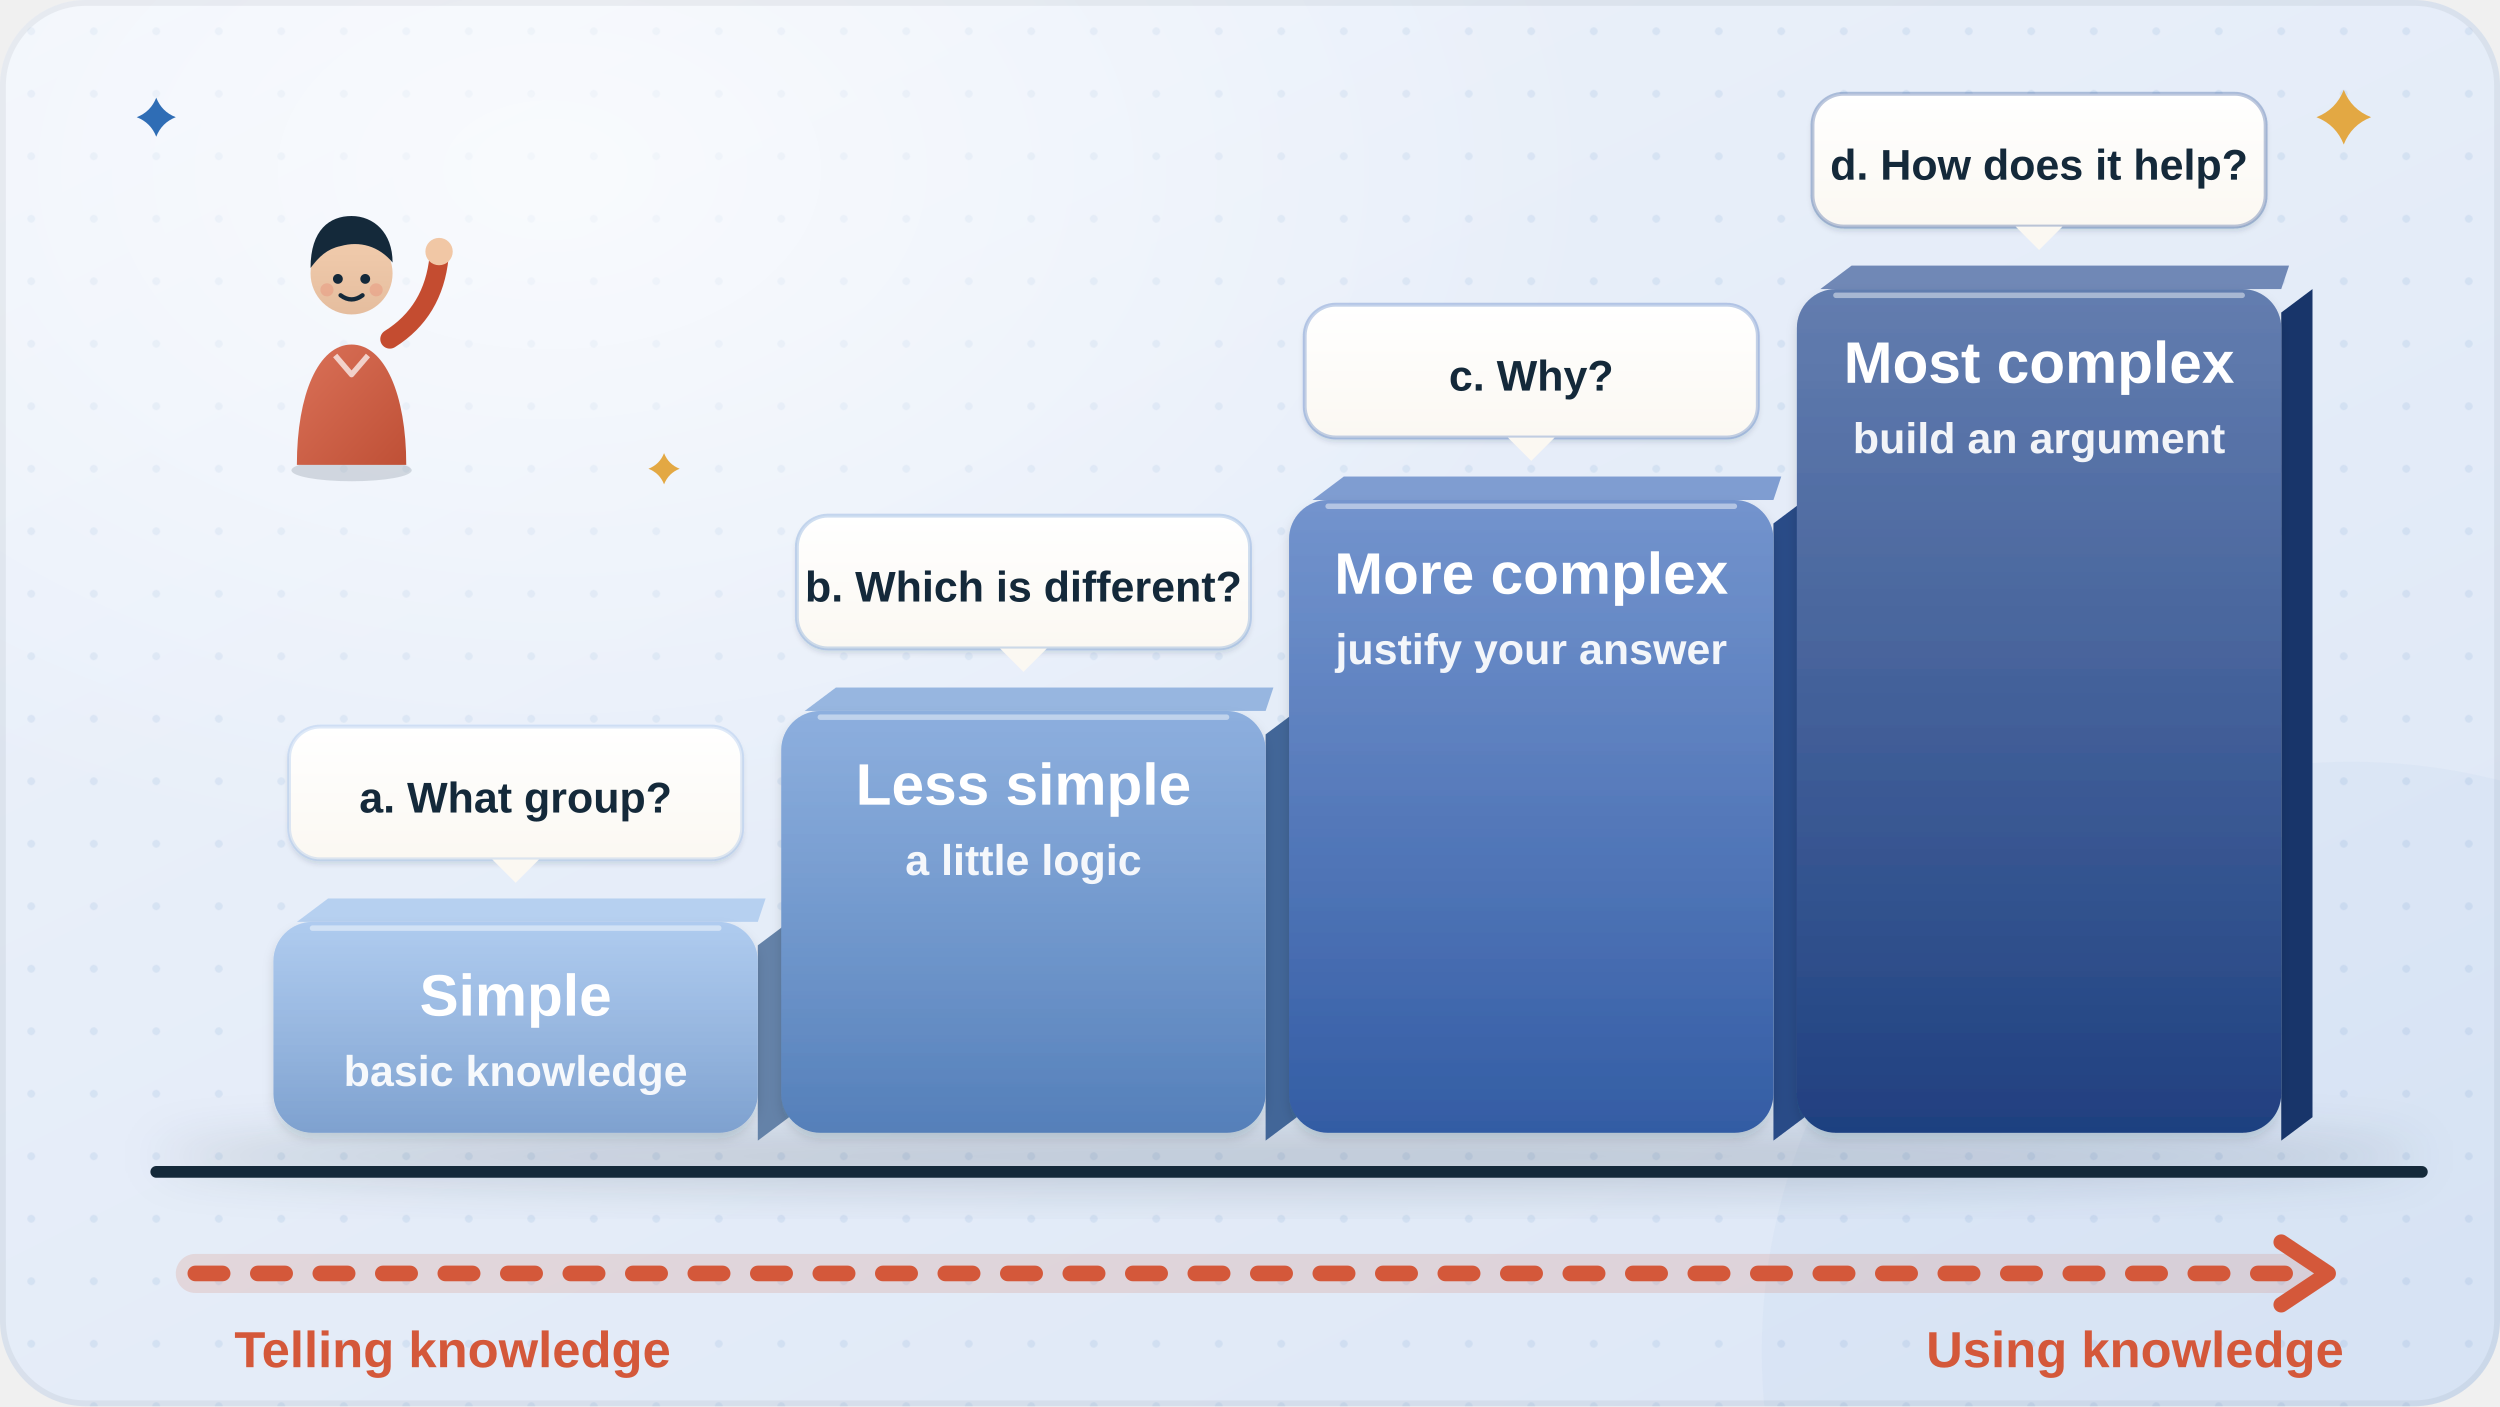
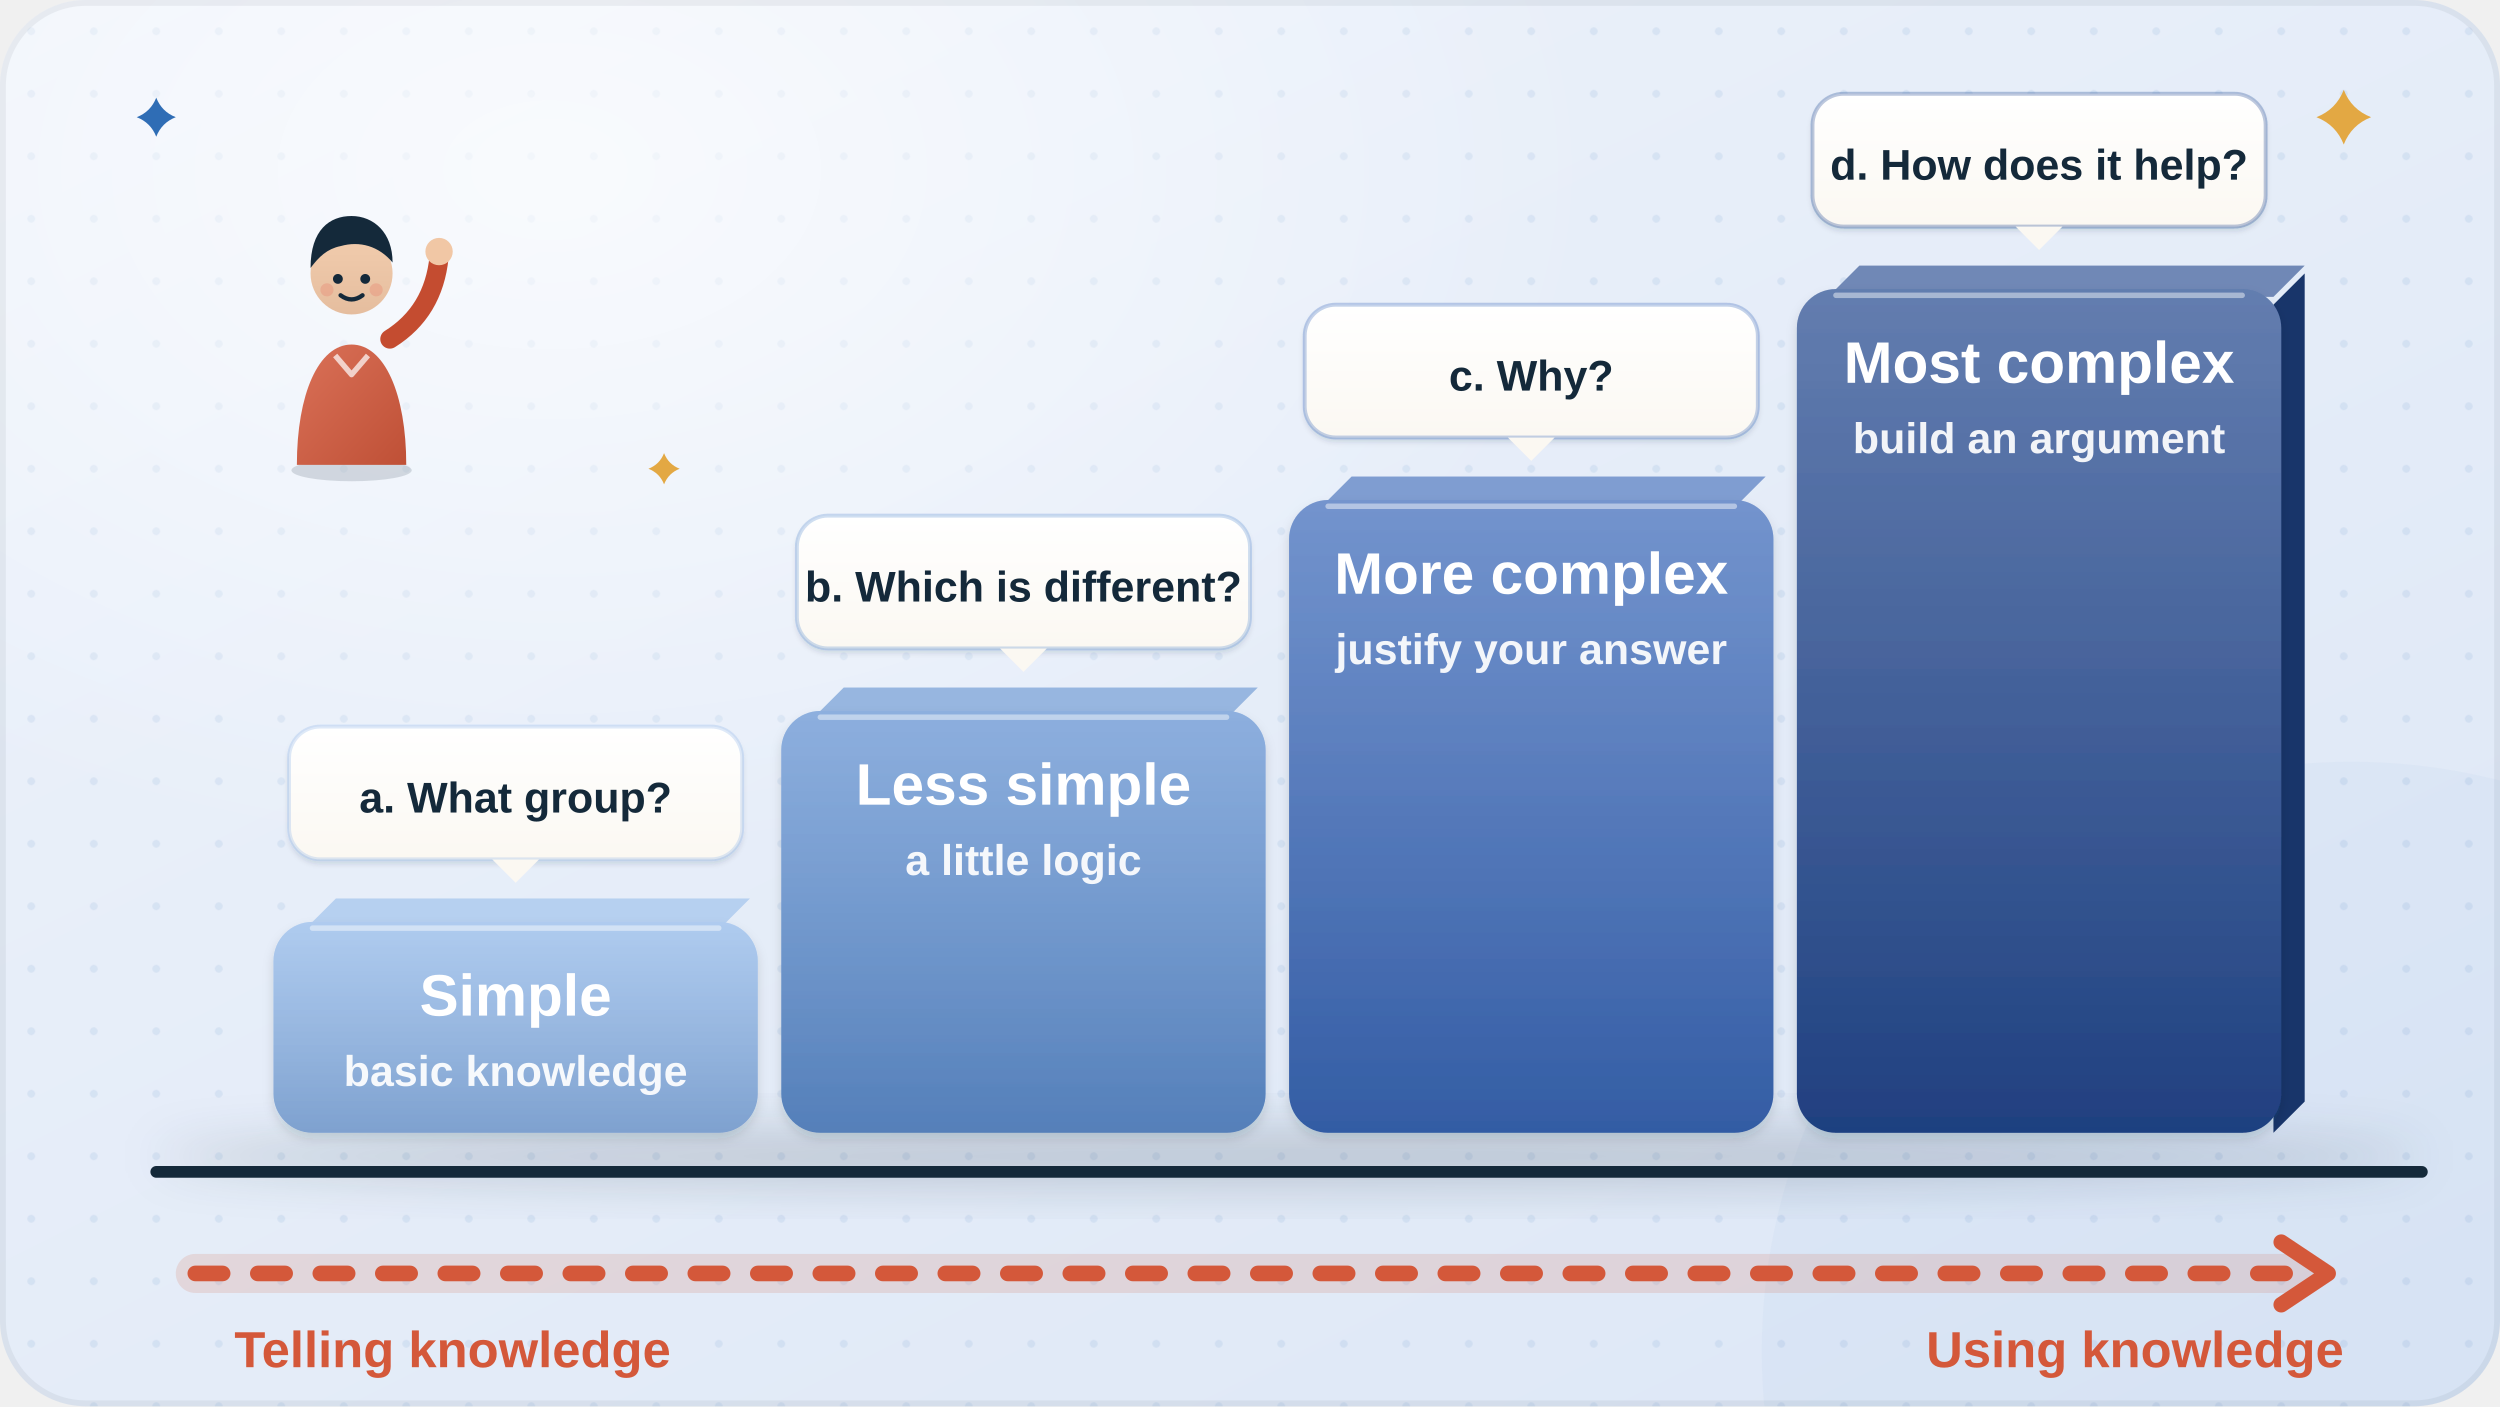
<svg xmlns="http://www.w3.org/2000/svg" viewBox="0 0 640 360" fill="none" role="img" aria-label="A staircase with four steps from simple to most complex questions, from telling knowledge to using knowledge: simple (basic knowledge, a. What group?), less simple (a little logic, b. Which is different?), more complex (justify your answer, c. Why?) and most complex (build an argument, d. How does it help?). A student waves from the bottom.">
  <style>
.fl{animation:fl 6s ease-in-out infinite;transform-box:fill-box;transform-origin:center}.f2{animation-delay:-2s}.f3{animation-delay:-4s}
.tw{animation:tw 3.2s ease-in-out infinite;transform-box:fill-box;transform-origin:center}.t2{animation-delay:-1.1s}.t3{animation-delay:-2.2s}
.pu{animation:pu 3s ease-in-out infinite;transform-box:fill-box;transform-origin:center}.p2{animation-delay:-1s}.p3{animation-delay:-2s}
.ha{animation:ha 3s ease-out infinite;transform-box:fill-box;transform-origin:center}.h2{animation-delay:-1.5s}
.dr{stroke-dasharray:7 9;animation:dr 2.2s linear infinite}
.bl{animation:bl 4.6s infinite;transform-box:fill-box;transform-origin:center}.b2{animation-delay:-1.7s}.b3{animation-delay:-3.1s}
.sw{animation:sw 3.6s ease-in-out infinite;transform-box:fill-box;transform-origin:0% 50%}
.rk{animation:rk 3.6s ease-in-out infinite;transform-box:fill-box;transform-origin:50% 100%}
.sh{animation:sh 6s ease-in-out infinite}
.sp{animation:sp 14s linear infinite;transform-box:fill-box;transform-origin:center}
.ri{animation:ri 1.6s ease-in-out infinite;transform-box:fill-box;transform-origin:center}
.st{animation:st 3.4s ease-in-out infinite}.s2{animation-delay:-1.7s}
@keyframes fl{0%,100%{transform:translateY(0)}50%{transform:translateY(-3px)}}
@keyframes tw{0%,100%{opacity:.35;transform:scale(.7)}50%{opacity:1;transform:scale(1.05)}}
@keyframes pu{0%,100%{transform:scale(1)}50%{transform:scale(1.06)}}
@keyframes ha{0%{opacity:.55;transform:scale(.85)}100%{opacity:0;transform:scale(1.45)}}
@keyframes dr{to{stroke-dashoffset:-32}}
@keyframes bl{0%,93%,100%{transform:scaleY(1)}96%{transform:scaleY(.1)}}
@keyframes sw{0%,100%{transform:rotate(-4deg)}50%{transform:rotate(4deg)}}
@keyframes rk{0%,100%{transform:rotate(-3deg)}50%{transform:rotate(3deg)}}
@keyframes sh{0%,100%{opacity:0}45%,55%{opacity:.5}}
@keyframes sp{to{transform:rotate(360deg)}}
@keyframes ri{0%,100%{transform:rotate(-8deg)}50%{transform:rotate(8deg)}}
@keyframes st{0%{opacity:0;transform:translateY(3px)}40%{opacity:.8}100%{opacity:0;transform:translateY(-8px)}}
@media (prefers-reduced-motion: reduce) { * { animation: none !important; } .ha{opacity:0} .st{opacity:.6} }
</style>
  <defs>
    <filter id="ld-sh" x="-25%" y="-25%" width="150%" height="160%">
      <feDropShadow dx="0" dy="9" stdDeviation="10" flood-color="#14293a" flood-opacity=".11" />
      <feDropShadow dx="0" dy="1.5" stdDeviation="1.3" flood-color="#14293a" flood-opacity=".13" />
    </filter>
    <filter id="ld-sm" x="-40%" y="-40%" width="180%" height="190%">
      <feDropShadow dx="0" dy="3.5" stdDeviation="3.5" flood-color="#14293a" flood-opacity=".17" />
      <feDropShadow dx="0" dy="1" stdDeviation=".7" flood-color="#14293a" flood-opacity=".14" />
    </filter>
    <filter id="ld-bl" x="-50%" y="-50%" width="200%" height="200%">
      <feGaussianBlur stdDeviation="6" />
    </filter>
    <linearGradient id="ld-pap" x1="0" y1="0" x2="0" y2="1">
      <stop offset="0" stop-color="#ffffff" />
      <stop offset="1" stop-color="#fbf8f2" />
    </linearGradient>
    <radialGradient id="ld-glo" cx=".5" cy=".5" r=".5">
      <stop offset="0" stop-color="#fff" stop-opacity=".9" />
      <stop offset="1" stop-color="#fff" stop-opacity="0" />
    </radialGradient>
    <linearGradient id="ld-gls" x1="0" y1="0" x2="0" y2="1">
      <stop offset="0" stop-color="#fff" stop-opacity=".38" />
      <stop offset="1" stop-color="#fff" stop-opacity="0" />
    </linearGradient>
    <linearGradient id="ld-bg" x1="0" y1="0" x2=".9" y2="1">
      <stop offset="0" stop-color="#eef3fb" />
      <stop offset="1" stop-color="#dde7f6" />
    </linearGradient>
    <pattern id="ld-dt" width="16" height="16" patternUnits="userSpaceOnUse">
      <circle cx="8" cy="8" r="1" fill="#2f6db5" opacity="0.09" />
    </pattern>
    <clipPath id="ld-cl">
      <rect width="640" height="360" rx="22" />
    </clipPath>
    <linearGradient id="ld-g0" x1="0" y1="0" x2="0" y2="1">
      <stop offset="0" stop-color="#9cbfeb" />
      <stop offset="1" stop-color="#7ea1cf" />
    </linearGradient>
    <linearGradient id="ld-g1" x1="0" y1="0" x2="0" y2="1">
      <stop offset="0" stop-color="#729cd6" />
      <stop offset="1" stop-color="#547fb9" />
    </linearGradient>
    <linearGradient id="ld-g2" x1="0" y1="0" x2="0" y2="1">
      <stop offset="0" stop-color="#527ac1" />
      <stop offset="1" stop-color="#335ca4" />
    </linearGradient>
    <linearGradient id="ld-g3" x1="0" y1="0" x2="0" y2="1">
      <stop offset="0" stop-color="#3d5e9c" />
      <stop offset="1" stop-color="#1f4080" />
    </linearGradient>
    <linearGradient id="ld-g4" x1="0" y1="0" x2="1" y2="1">
      <stop offset="0" stop-color="#da7158" />
      <stop offset="1" stop-color="#bf5036" />
    </linearGradient>
    <linearGradient id="ld-g5" x1="0" y1="0" x2="0" y2="1">
      <stop offset="0" stop-color="#f2cdae" />
      <stop offset="1" stop-color="#e5bd9e" />
    </linearGradient>
  </defs>
  <g clip-path="url(#ld-cl)">
    <rect width="640" height="360" fill="url(#ld-bg)" />
    <rect width="640" height="360" fill="url(#ld-dt)" />
    <ellipse cx="141" cy="43" rx="269" ry="180" fill="url(#ld-glo)" opacity=".75" />
    <circle cx="602" cy="346" r="151" fill="#2f6db5" opacity=".035" />
    <rect x=".75" y=".75" width="638.5" height="358.5" rx="21.25" stroke="#14293a" stroke-opacity=".06" stroke-width="1.5" />
  </g>
  <ellipse cx="330" cy="296" rx="290" ry="8" fill="#14293a" opacity="0.18" filter="url(#ld-bl)" />
-   <path d="M194 242l8-6v50l-8 6z" fill="#6482a8" />
-   <path d="M76 236l8-6h112l-2 6z" fill="#b6d0f0" />
+   <path d="M78 238l8-8h106l-8 8z" fill="#b6d0f0" />
  <rect x="70" y="236" width="124" height="54" rx="10" fill="url(#ld-g0)" filter="url(#ld-sh)" />
  <path d="M80 237.6H184" stroke="#fff" stroke-opacity=".45" stroke-width="1.4" stroke-linecap="round" />
  <rect x="70" y="236" width="124" height="54" rx="10" fill="url(#ld-gls)" opacity=".5" />
  <text x="132" y="260" font-family="'Helvetica Neue', Arial, sans-serif" font-weight="800" font-size="15" fill="#fff" text-anchor="middle">Simple</text>
  <text x="132" y="278" font-family="'Helvetica Neue', Arial, sans-serif" font-weight="600" font-size="11" fill="#fff" text-anchor="middle" opacity=".92">basic knowledge</text>
  <g class="fl ">
    <rect x="74" y="186" width="116" height="34" rx="8" fill="url(#ld-pap)" filter="url(#ld-sm)" stroke="#8fb6e8" stroke-opacity=".3" />
    <path d="M126 220l6 6 6-6z" fill="#fbf8f2" />
    <text x="132" y="208" font-family="'Helvetica Neue', Arial, sans-serif" font-weight="700" font-size="11" fill="#14293a" text-anchor="middle">a. What group?</text>
  </g>
-   <path d="M324 188l8-6v104l-8 6z" fill="#426698" />
-   <path d="M206 182l8-6h112l-2 6z" fill="#97b6e0" />
+   <path d="M208 184l8-8h106l-8 8z" fill="#97b6e0" />
  <rect x="200" y="182" width="124" height="108" rx="10" fill="url(#ld-g1)" filter="url(#ld-sh)" />
  <path d="M210 183.6H314" stroke="#fff" stroke-opacity=".45" stroke-width="1.4" stroke-linecap="round" />
  <rect x="200" y="182" width="124" height="108" rx="10" fill="url(#ld-gls)" opacity=".5" />
  <text x="262" y="206" font-family="'Helvetica Neue', Arial, sans-serif" font-weight="800" font-size="15" fill="#fff" text-anchor="middle">Less simple</text>
  <text x="262" y="224" font-family="'Helvetica Neue', Arial, sans-serif" font-weight="600" font-size="11" fill="#fff" text-anchor="middle" opacity=".92">a little logic</text>
  <g class="fl f2">
    <rect x="204" y="132" width="116" height="34" rx="8" fill="url(#ld-pap)" filter="url(#ld-sm)" stroke="#5f8fd0" stroke-opacity=".3" />
    <path d="M256 166l6 6 6-6z" fill="#fbf8f2" />
    <text x="262" y="154" font-family="'Helvetica Neue', Arial, sans-serif" font-weight="700" font-size="11" fill="#14293a" text-anchor="middle">b. Which is different?</text>
  </g>
-   <path d="M454 134l8-6v158l-8 6z" fill="#294b87" />
-   <path d="M336 128l8-6h112l-2 6z" fill="#7f9dd1" />
+   <path d="M338 130l8-8h106l-8 8z" fill="#7f9dd1" />
  <rect x="330" y="128" width="124" height="162" rx="10" fill="url(#ld-g2)" filter="url(#ld-sh)" />
  <path d="M340 129.6H444" stroke="#fff" stroke-opacity=".45" stroke-width="1.4" stroke-linecap="round" />
  <rect x="330" y="128" width="124" height="162" rx="10" fill="url(#ld-gls)" opacity=".5" />
  <text x="392" y="152" font-family="'Helvetica Neue', Arial, sans-serif" font-weight="800" font-size="15" fill="#fff" text-anchor="middle">More complex</text>
  <text x="392" y="170" font-family="'Helvetica Neue', Arial, sans-serif" font-weight="600" font-size="11" fill="#fff" text-anchor="middle" opacity=".92">justify your answer</text>
  <g class="fl f3">
    <rect x="334" y="78" width="116" height="34" rx="8" fill="url(#ld-pap)" filter="url(#ld-sm)" stroke="#3a68b8" stroke-opacity=".3" />
    <path d="M386 112l6 6 6-6z" fill="#fbf8f2" />
    <text x="392" y="100" font-family="'Helvetica Neue', Arial, sans-serif" font-weight="700" font-size="11" fill="#14293a" text-anchor="middle">c. Why?</text>
  </g>
-   <path d="M584 80l8-6v212l-8 6z" fill="#18356a" />
-   <path d="M466 74l8-6h112l-2 6z" fill="#7088b6" />
+   <path d="M582 78l8-8v212l-8 8z" fill="#18356a" />
+   <path d="M468 76l8-8h114l-8 8z" fill="#7088b6" />
  <rect x="460" y="74" width="124" height="216" rx="10" fill="url(#ld-g3)" filter="url(#ld-sh)" />
  <path d="M470 75.6H574" stroke="#fff" stroke-opacity=".45" stroke-width="1.4" stroke-linecap="round" />
  <rect x="460" y="74" width="124" height="216" rx="10" fill="url(#ld-gls)" opacity=".5" />
  <text x="522" y="98" font-family="'Helvetica Neue', Arial, sans-serif" font-weight="800" font-size="15" fill="#fff" text-anchor="middle">Most complex</text>
  <text x="522" y="116" font-family="'Helvetica Neue', Arial, sans-serif" font-weight="600" font-size="11" fill="#fff" text-anchor="middle" opacity=".92">build an argument</text>
  <g class="fl ">
    <rect x="464" y="24" width="116" height="34" rx="8" fill="url(#ld-pap)" filter="url(#ld-sm)" stroke="#23488f" stroke-opacity=".3" />
    <path d="M516 58l6 6 6-6z" fill="#fbf8f2" />
    <text x="522" y="46" font-family="'Helvetica Neue', Arial, sans-serif" font-weight="700" font-size="11" fill="#14293a" text-anchor="middle">d. How does it help?</text>
  </g>
  <path d="M40 300h580" stroke="#14293a" stroke-width="3" stroke-linecap="round" />
  <path d="M50 326h540" stroke="#d4583a" stroke-opacity=".15" stroke-width="10" stroke-linecap="round" />
  <path class="dr" d="M50 326h540" stroke="#d4583a" stroke-width="4" stroke-linecap="round" />
  <path d="M584 318l12 8-12 8" stroke="#d4583a" stroke-width="4" stroke-linecap="round" stroke-linejoin="round" />
  <text x="60" y="350" font-family="'Helvetica Neue', Arial, sans-serif" font-weight="800" font-size="13" fill="#d4583a">Telling knowledge</text>
  <text x="600" y="350" font-family="'Helvetica Neue', Arial, sans-serif" font-weight="800" font-size="13" fill="#d4583a" text-anchor="end">Using knowledge</text>
  <g transform="translate(90 70) scale(0.7)">
    <g class="fl">
      <ellipse cx="0" cy="72" rx="22" ry="4" fill="#14293a" opacity=".15" />
      <path d="M-20 70c0-26 8-44 20-44s20 18 20 44z" fill="url(#ld-g4)" />
      <path d="M-6 30l6 7 6-7" stroke="#fff" stroke-width="2" opacity=".7" stroke-linejoin="round" />
      <g class="sw" style="transform-origin:14px 24px;transform-box:view-box">
        <path d="M14 24q16-10 18-30" stroke="#c44c30" stroke-width="7" stroke-linecap="round" />
        <circle cx="32" cy="-8" r="5" fill="#f1c7a5" />
      </g>
      <circle r="15" fill="url(#ld-g5)" />
      <path d="M-15-2c0-14 7-19 15-19s15 6 15 17c-5-6-12-8-19-6-5 1-8 4-11 8z" fill="#14293a" />
      <g class="bl">
        <circle cx="-5" cy="2" r="1.8" fill="#14293a" />
        <circle cx="5" cy="2" r="1.8" fill="#14293a" />
      </g>
      <path d="M-4 8q4 3 8 0" stroke="#14293a" stroke-width="1.6" stroke-linecap="round" />
      <circle cx="-9" cy="6" r="2.4" fill="#e8907a" opacity=".45" />
      <circle cx="9" cy="6" r="2.4" fill="#e8907a" opacity=".45" />
    </g>
  </g>
  <path class="tw " d="M600 23Q601.96 28.04 607 30Q601.96 31.96 600 37Q598.04 31.96 593 30Q598.04 28.04 600 23Z" fill="#e3a843" />
  <path class="tw t2" d="M40 25Q41.4 28.6 45 30Q41.4 31.4 40 35Q38.6 31.4 35 30Q38.6 28.6 40 25Z" fill="#2f6db5" />
  <path class="tw t3" d="M170 116Q171.12 118.88 174 120Q171.12 121.12 170 124Q168.88 121.12 166 120Q168.88 118.88 170 116Z" fill="#e3a843" />
</svg>
